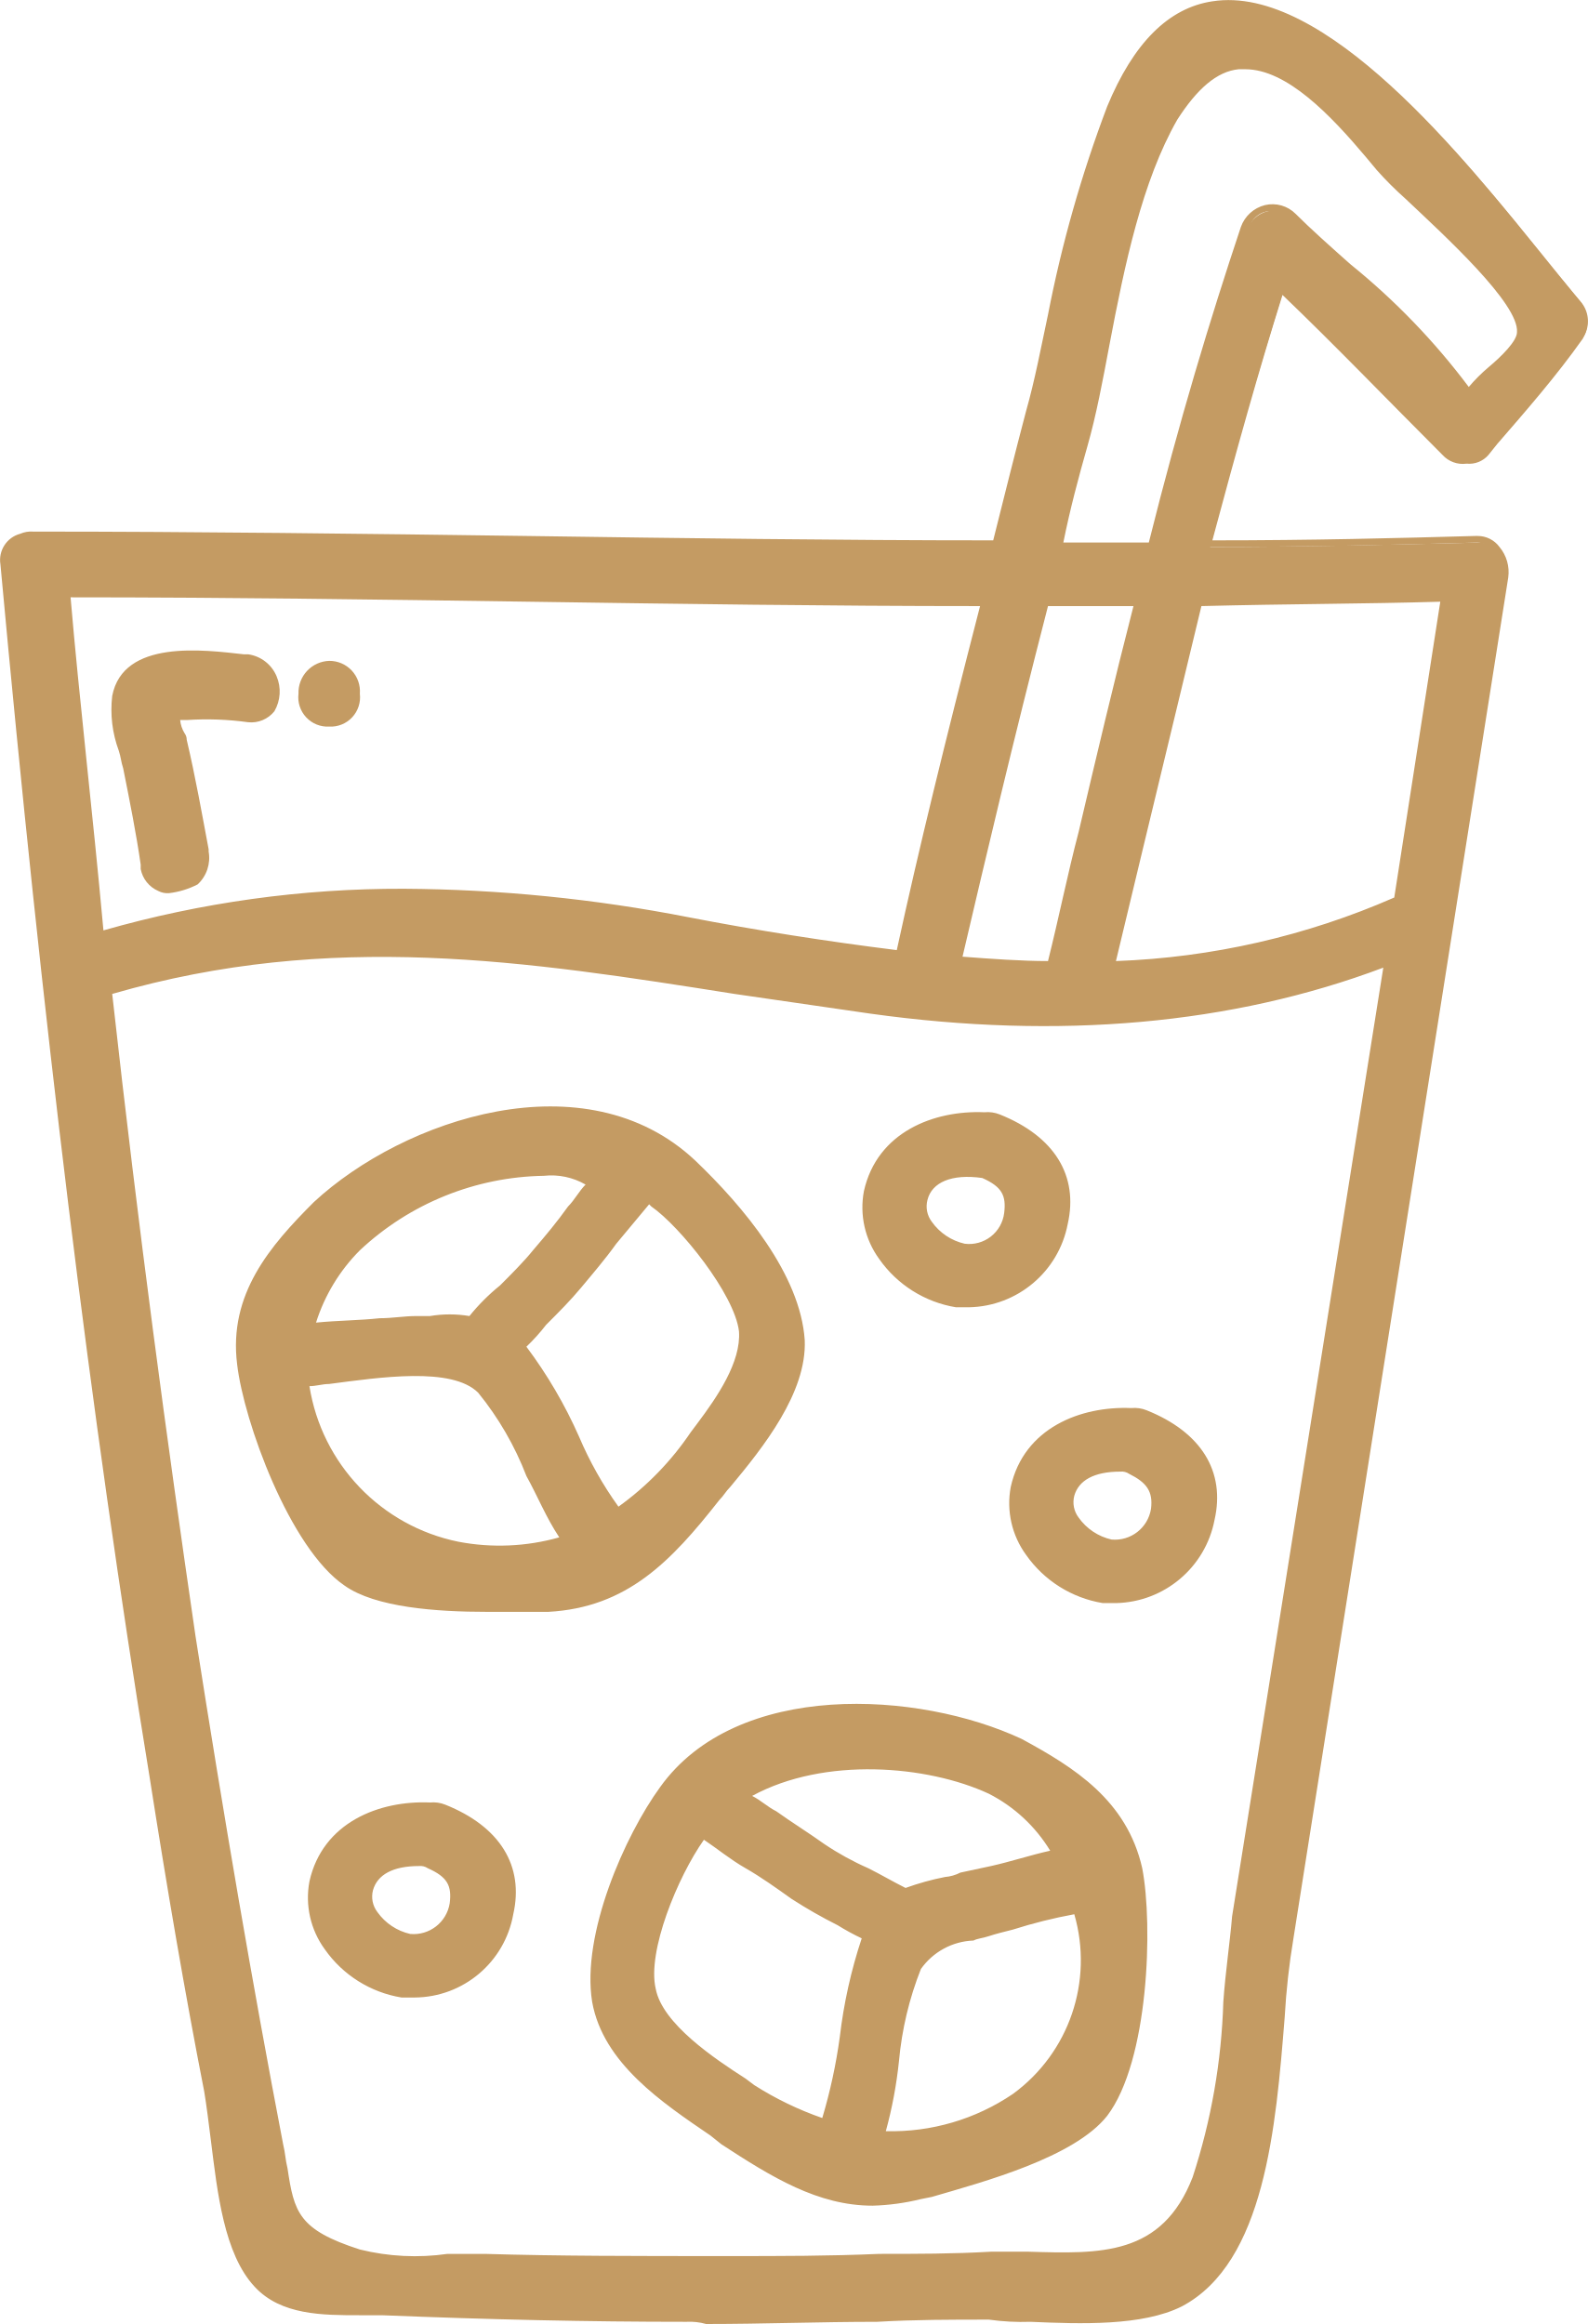
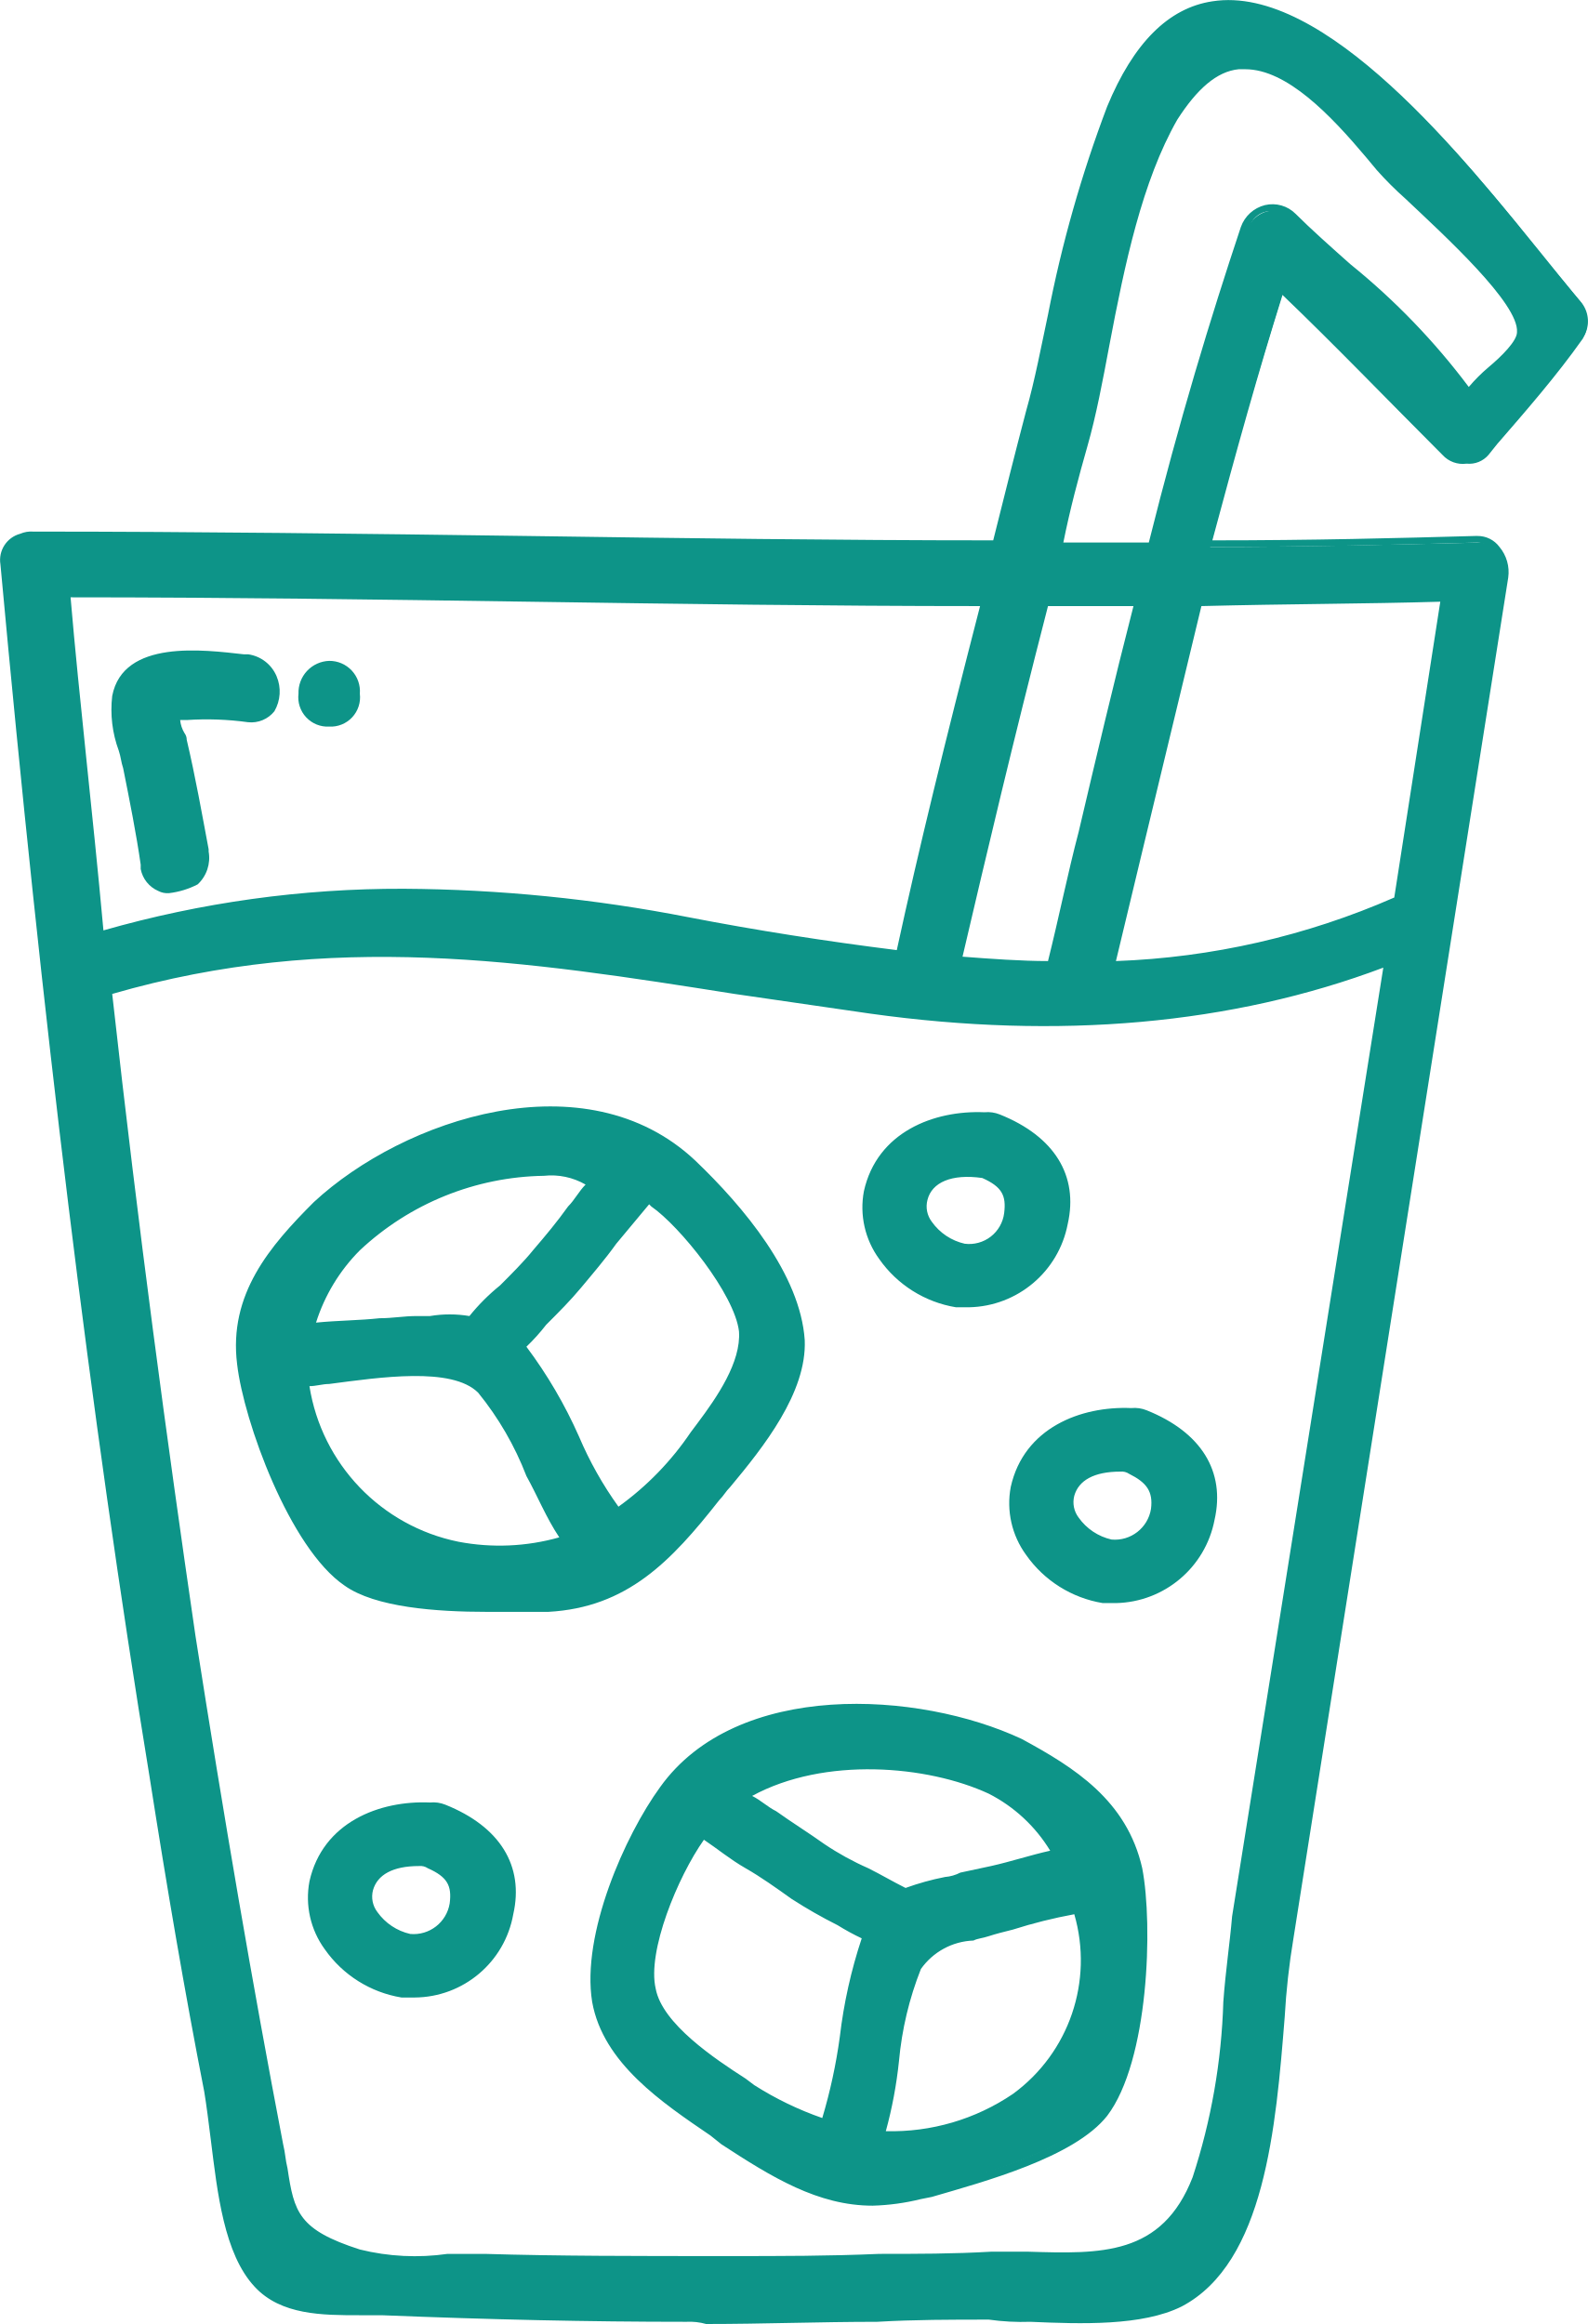
- <svg xmlns="http://www.w3.org/2000/svg" _ngcontent-awi-c20="" version="1.0" height="100%" width="100%" preserveAspectRatio="xMidYMid meet" class="svgDynamic" viewBox="0 0 72.46 106.06" fill="#c49b63">
+ <svg xmlns="http://www.w3.org/2000/svg" _ngcontent-awi-c20="" version="1.0" height="100%" width="100%" preserveAspectRatio="xMidYMid meet" class="svgDynamic" viewBox="0 0 72.46 106.06" fill="#0d9488">
  <path _ngcontent-awi-c20="" d="M96.2,115.3c1.5-1.9,3.9-4.6,3.8-7.2-.1-3-2.9-6.1-4.9-8C90.4,95.6,82.3,98,78,102c-2,2.1-3.8,4.2-3.4,7.2.3,2.7,2.4,8.3,4.7,9.9,2,1.4,6.9,1.2,9.2,1.1C92.1,120.2,94.1,118,96.2,115.3Zm-5.4-14.6L88.1,104c-.9,1.1-2.1,2.1-3,3.2a9.66,9.66,0,0,0-2.4.1l-5,.3a8.51,8.51,0,0,1,2.1-3.8C82.5,101.3,87,99.7,90.8,100.7Zm-6.3,16.9a8.58,8.58,0,0,1-7-7.5c2.1-.3,6.6-1.3,8.1.3,1.7,1.9,2.4,4.8,3.9,6.9A10.38,10.38,0,0,1,84.5,117.6Zm7.2-1.4h0c-1.7-2.4-2.5-5.5-4.4-7.7.8-.9,1.8-1.7,2.6-2.7,1.1-1.3,2.1-2.7,3.2-4h0c.1.1.2.1.3.2,1.3,1,3.9,4.1,4.1,5.9s-1.3,3.5-2.2,4.7A15.35,15.35,0,0,1,91.7,116.2Z" transform="translate(-63.58 -47.04)" />
  <path _ngcontent-awi-c20="" d="M85.8,120.6c-2.3,0-5.1-.2-6.5-1.2-2.5-1.7-4.6-7.5-4.9-10.1-.4-3.2,1.5-5.4,3.5-7.4,4.1-3.8,12.4-6.6,17.4-1.9,2.2,2.1,4.8,5.2,5,8.2.1,2.4-1.9,4.9-3.4,6.7-.2.2-.3.4-.5.6h0c-2.2,2.8-4.2,4.9-7.8,5.1ZM88.7,98a15.84,15.84,0,0,0-10.4,4.3c-1.9,2-3.7,4-3.3,7,.3,2.8,2.5,8.2,4.6,9.8,1.9,1.4,6.7,1.1,9,1,3.5-.2,5.3-2.2,7.5-4.9h0c.2-.2.3-.4.5-.6,1.5-1.8,3.4-4.2,3.3-6.4s-1.8-4.9-4.8-7.8A9.31,9.31,0,0,0,88.7,98Zm-2.2,20a16.46,16.46,0,0,1-2.1-.2h0a8.91,8.91,0,0,1-7.2-7.7v-.2h.2a5.16,5.16,0,0,0,1.1-.2c2.5-.4,5.9-.9,7.2.6a13.84,13.84,0,0,1,2.3,3.9,28.5,28.5,0,0,0,1.6,3l.2.3-.3.1A9.89,9.89,0,0,1,86.5,118Zm-2-.6a10,10,0,0,0,4.6-.2c-.6-.9-1-1.9-1.5-2.8a14,14,0,0,0-2.2-3.8c-1.2-1.2-4.5-.7-6.8-.4-.3,0-.6.1-.9.1a8.62,8.62,0,0,0,6.8,7.1Zm7.1-.9-.2-.3a27.37,27.37,0,0,1-1.9-3.4,14.08,14.08,0,0,0-2.5-4.1l-.1-.2.2-.2c.3-.4.7-.7,1-1.1l1.6-1.6c.5-.7,1.1-1.3,1.6-2s1-1.3,1.6-2l.1-.2.3.2c.1,0,.1.1.2.1,1.3,1,4,4.2,4.2,6.1.2,1.6-1.1,3.3-2,4.5l-.3.4a14.15,14.15,0,0,1-3.6,3.7Zm-4-8a21,21,0,0,1,2.4,4.1,16.54,16.54,0,0,0,1.8,3.2,13.42,13.42,0,0,0,3.3-3.4l.3-.4c.9-1.2,2-2.8,1.9-4.2-.2-1.7-2.7-4.8-4-5.7l-.1-.1-1.5,1.8c-.5.7-1.1,1.4-1.6,2s-1,1.1-1.6,1.7A9,9,0,0,1,87.6,108.5Zm-10.3-.6.1-.3a8.44,8.44,0,0,1,2.2-3.9c2.5-2.3,7.1-4.3,11.2-3.2l.4.1-.2.3c-.3.4-.7.9-1,1.3-.5.7-1.1,1.4-1.6,2s-1,1.1-1.6,1.7a19.2,19.2,0,0,0-1.4,1.5l-.1.1h-.1a10.82,10.82,0,0,0-1.8,0h-.6c-.6,0-1.2.1-1.7.1-1.1.1-2.2.1-3.3.2Zm11.1-7.2a12.57,12.57,0,0,0-8.4,3.4,8.16,8.16,0,0,0-2,3.3c1-.1,2-.1,2.9-.2.6,0,1.1-.1,1.7-.1h.6a5.44,5.44,0,0,1,1.8,0,9.27,9.27,0,0,1,1.4-1.4c.5-.5,1.1-1.1,1.5-1.6.6-.7,1.1-1.3,1.6-2,.3-.3.5-.7.8-1A3.13,3.13,0,0,0,88.4,100.7Z" transform="translate(-63.58 -47.04)" />
  <path _ngcontent-awi-c20="" d="M110.1,126.6c-4.6-2.2-12.8-2.6-16.2,2.1-1.7,2.3-3.6,6.7-3.1,9.6s3.5,4.7,5.8,6.3c2.8,1.9,5.4,3.4,8.8,2.5,2.3-.6,6.9-1.8,8.4-3.7,1.8-2.3,2.1-8.3,1.6-11.1S112.6,127.9,110.1,126.6Zm-1.3,2.1a7.23,7.23,0,0,1,3,3c-1.5.3-3,.7-4.4,1.1a19.73,19.73,0,0,0-2.6.7c-1.2-.8-2.6-1.3-3.8-2.1L97.4,129C100.7,126.9,105.7,127.2,108.8,128.7Zm-15.6,9.2c-.4-1.8,1.1-5.6,2.3-7.2a.1.1,0,0,0,.1.1c1.4.9,2.8,1.9,4.2,2.8,1.1.7,2.3,1.2,3.4,1.9-1.1,2.6-1,5.8-1.9,8.5v.1a11.71,11.71,0,0,1-3.4-1.6C96.6,141.6,93.6,139.8,93.2,137.9Zm16.8,4.9a10.47,10.47,0,0,1-6.3,1.8c.8-2.5.6-5.4,1.7-7.8.6-1.3,2-1.3,3.3-1.6s2.8-.7,4.2-1C113.6,137.2,112.9,140.8,110,142.8Z" transform="translate(-63.58 -47.04)" />
  <path _ngcontent-awi-c20="" d="M103.4,147.7c-2.5,0-4.6-1.3-6.9-2.8l-.5-.4c-2.2-1.5-4.9-3.3-5.4-6.1-.5-3.1,1.5-7.6,3.1-9.8,3.5-4.9,11.8-4.4,16.5-2.2h0c2.4,1.3,4.8,2.8,5.5,5.9.5,2.6.3,8.8-1.6,11.3-1.5,1.9-5.6,3-8,3.7l-.5.1A10.33,10.33,0,0,1,103.4,147.7Zm-.4-22.5c-4.1,0-7.5,1.7-8.9,3.6-1.5,2.2-3.5,6.5-3,9.5.4,2.6,2.9,4.3,5.2,5.8l.5.4c2.8,1.9,5.3,3.4,8.6,2.5l.5-.1c2.4-.6,6.4-1.7,7.8-3.5,1.7-2.1,2.1-8.1,1.5-10.9s-2.9-4.3-5.2-5.5A15.16,15.16,0,0,0,103,125.2Zm1.2,19.6h-.9l.1-.3a20.54,20.54,0,0,0,.7-3.4,16.54,16.54,0,0,1,1-4.4c.5-1.2,1.6-1.4,2.7-1.6a1.85,1.85,0,0,0,.7-.2l1.1-.3c1-.3,2.1-.5,3.1-.7h.2l.1.2c.9,3.6-.2,7.1-3,9h0A10.64,10.64,0,0,1,104.2,144.8Zm-.2-.5a9.87,9.87,0,0,0,5.8-1.7h0a7.55,7.55,0,0,0,2.8-8.2,22.91,22.91,0,0,0-2.8.7c-.4.1-.8.2-1.1.3s-.5.1-.7.2a3.07,3.07,0,0,0-2.4,1.3,15.15,15.15,0,0,0-1,4.2A19.85,19.85,0,0,1,104,144.3Zm-2.6.1-.3-.1a13.26,13.26,0,0,1-3.4-1.6l-.4-.3c-1.5-1-3.9-2.6-4.3-4.5h0c-.4-1.9,1.1-5.8,2.3-7.4l.2-.2.3.2c.7.4,1.4.9,2.1,1.4s1.4,1,2.1,1.4a12.81,12.81,0,0,0,2,1.1c.5.2.9.5,1.3.7l.2.1-.1.2a22.1,22.1,0,0,0-1.1,4.6,24.5,24.5,0,0,1-.8,3.9v.1Zm-7.9-6.6c.3,1.6,2.7,3.2,4.1,4.1l.4.3a14.84,14.84,0,0,0,3.1,1.5,24.47,24.47,0,0,0,.8-3.7,22.58,22.58,0,0,1,1-4.5,10.91,10.91,0,0,1-1.1-.6,22.47,22.47,0,0,1-2.1-1.2c-.7-.5-1.4-1-2.1-1.4s-1.3-.9-1.9-1.3c-1.2,1.7-2.6,5.1-2.2,6.8Zm11.3-4-.1-.1c-.6-.3-1.2-.7-1.7-1-.7-.4-1.4-.7-2-1.1s-1.5-1-2.2-1.5a7.1,7.1,0,0,1-1.4-1l-.3-.2.3-.2c3.5-2.2,8.6-1.8,11.7-.3h0a7.14,7.14,0,0,1,3.1,3.1l.2.3-.3.1c-1,.2-2,.5-3,.7a7.37,7.37,0,0,0-1.4.4c-.2.1-.5.1-.7.2a10.55,10.55,0,0,0-1.9.5ZM97.9,129c.4.2.7.5,1.1.7.7.5,1.5,1,2.2,1.5a12.81,12.81,0,0,0,2,1.1c.6.3,1.1.6,1.7.9a12.09,12.09,0,0,1,1.8-.5,1.85,1.85,0,0,0,.7-.2l1.4-.3c.9-.2,1.8-.5,2.7-.7a7,7,0,0,0-2.8-2.6C105.9,127.6,101.2,127.2,97.9,129Z" transform="translate(-63.58 -47.04)" />
  <path _ngcontent-awi-c20="" d="M107.2,106.4a4.58,4.58,0,0,0,4.9-3.6c.5-2.4-.9-3.9-3-4.8a1.27,1.27,0,0,0-.6-.1c-2.3-.1-4.8.9-5.3,3.4S104.9,106.1,107.2,106.4Zm-1.6-4.7c.4-1.2,1.8-1.3,2.8-1.2.9.4,1.4.9,1.2,1.9a1.88,1.88,0,0,1-2.1,1.6C106.5,103.8,105.3,102.8,105.6,101.7Z" transform="translate(-63.58 -47.04)" />
  <path _ngcontent-awi-c20="" d="M107.8,106.7h-.6a5.33,5.33,0,0,1-3.5-2.2,4,4,0,0,1-.7-3.1c.6-2.7,3.2-3.7,5.5-3.6a1.48,1.48,0,0,1,.7.1c2.5,1,3.6,2.8,3.1,5A4.68,4.68,0,0,1,107.8,106.7Zm-.6-.5a4.26,4.26,0,0,0,4.6-3.4c.5-2.6-1.3-3.9-2.8-4.5a.45.45,0,0,0-.5,0h0c-2.1-.1-4.5.8-5,3.2a3.33,3.33,0,0,0,.6,2.7,4.61,4.61,0,0,0,3.1,2Zm.6-2h-.3a3,3,0,0,1-1.9-1.2,1.44,1.44,0,0,1-.2-1.4h0c.2-.7,1-1.6,3.1-1.4h.1a1.79,1.79,0,0,1,1.3,2.2A2.13,2.13,0,0,1,107.8,104.2Zm-1.9-2.4a1.16,1.16,0,0,0,.2,1,2.52,2.52,0,0,0,1.5,1,1.61,1.61,0,0,0,1.8-1.4c.1-.8-.1-1.2-1-1.6-1.4-.2-2.3.2-2.5,1Z" transform="translate(-63.58 -47.04)" />
  <path _ngcontent-awi-c20="" d="M115.8,111.5a1.27,1.27,0,0,0-.6-.1c-2.3-.1-4.8.9-5.3,3.4s1.7,4.7,4,5a4.58,4.58,0,0,0,4.9-3.6C119.2,113.9,117.9,112.3,115.8,111.5Zm.6,4.3a1.88,1.88,0,0,1-2.1,1.6c-1-.1-2.2-1.2-1.9-2.3s1.8-1.3,2.8-1.2C116,114.3,116.6,114.8,116.4,115.8Z" transform="translate(-63.58 -47.04)" />
  <path _ngcontent-awi-c20="" d="M114.5,120.2h-.6a5.33,5.33,0,0,1-3.5-2.2,4,4,0,0,1-.7-3.1c.6-2.7,3.2-3.7,5.5-3.6a1.48,1.48,0,0,1,.7.1h0c2.5,1,3.6,2.8,3.1,5A4.68,4.68,0,0,1,114.5,120.2Zm.3-8.5a4.43,4.43,0,0,0-4.6,3.2,3.33,3.33,0,0,0,.6,2.7,4.81,4.81,0,0,0,3.2,2,4.26,4.26,0,0,0,4.6-3.4c.5-2.6-1.3-3.9-2.8-4.5h0a.45.45,0,0,0-.5,0h-.5Zm-.3,6h-.3a3,3,0,0,1-1.9-1.2,1.44,1.44,0,0,1-.2-1.4c.2-.7,1-1.6,3.1-1.4h.1a1.79,1.79,0,0,1,1.3,2.2h0A2.23,2.23,0,0,1,114.5,117.7Zm.2-3.5c-1.2,0-1.9.4-2.1,1.1a1.16,1.16,0,0,0,.2,1,2.52,2.52,0,0,0,1.5,1,1.67,1.67,0,0,0,1.8-1.4c.1-.8-.2-1.2-1-1.6A.6.6,0,0,0,114.7,114.2Z" transform="translate(-63.58 -47.04)" />
  <path _ngcontent-awi-c20="" d="M83.8,129.5a1.27,1.27,0,0,0-.6-.1c-2.3-.1-4.8.9-5.3,3.4s1.7,4.7,4,5a4.58,4.58,0,0,0,4.9-3.6C87.2,131.9,85.9,130.4,83.8,129.5Zm.6,4.3a1.88,1.88,0,0,1-2.1,1.6c-1-.1-2.2-1.2-1.9-2.3s1.8-1.3,2.8-1.2C84,132.3,84.6,132.8,84.4,133.8Z" transform="translate(-63.58 -47.04)" />
  <path _ngcontent-awi-c20="" d="M82.5,138.2h-.6a5.33,5.33,0,0,1-3.5-2.2,4,4,0,0,1-.7-3.1c.6-2.7,3.2-3.7,5.5-3.6a1.48,1.48,0,0,1,.7.1h0c2.5,1,3.6,2.8,3.1,5A4.6,4.6,0,0,1,82.5,138.2Zm.3-8.5a4.43,4.43,0,0,0-4.6,3.2,3.33,3.33,0,0,0,.6,2.7,4.81,4.81,0,0,0,3.2,2,4.26,4.26,0,0,0,4.6-3.4,3.94,3.94,0,0,0-2.8-4.5h0a.45.45,0,0,0-.5,0h-.5Zm-.3,6h-.3a3,3,0,0,1-1.9-1.2,1.44,1.44,0,0,1-.2-1.4c.2-.7,1-1.6,3.1-1.4h.1a1.79,1.79,0,0,1,1.3,2.2A2.13,2.13,0,0,1,82.5,135.7Zm.2-3.5c-1.2,0-1.9.4-2.1,1.1a1.16,1.16,0,0,0,.2,1,2.52,2.52,0,0,0,1.5,1,1.67,1.67,0,0,0,1.8-1.4h0c.1-.8-.1-1.2-1-1.6A.6.6,0,0,0,82.7,132.2Z" transform="translate(-63.58 -47.04)" />
  <path _ngcontent-awi-c20="" d="M129.8,67.6a1.37,1.37,0,0,0,1.8,0c1.5-1.7,3-3.5,4.3-5.3a1.37,1.37,0,0,0-.2-1.5c-4-4.7-15.9-21.7-21.1-8.9-1.8,4.3-2.5,9.4-3.7,13.9-.5,2-1.1,4.1-1.6,6.1-14.7,0-29.4-.4-44.1-.4a.75.75,0,0,0-.5.1,1,1,0,0,0-.7,1.1c1.7,18.5,3.8,37,6.8,55.3.8,4.8,1.6,9.6,2.5,14.4.5,2.5.4,6.8,2.2,8.8,1.4,1.5,3.8,1.2,5.6,1.3q7.35.3,14.7.3c4.3,0,8.7-.1,13-.1,2.4,0,6.5.5,8.7-.6,4.8-2.5,4.2-12,5-16.6q4.95-31.05,9.8-62.1a1.28,1.28,0,0,0-1.2-1.6c-4.1.1-8.2.2-12.3.2,1-4,2.2-8,3.4-11.9C124.8,62.6,127.3,65.1,129.8,67.6ZM107.2,90.9c1.2-5.5,2.6-11,4-16.5h4.4c-1.4,5.6-2.7,11.1-4,16.7A33.14,33.14,0,0,1,107.2,90.9Zm-2.5-.2c-3.3-.4-6.5-.9-9.8-1.5-9.3-1.7-17.7-1.9-26.8.6C67.6,84.6,67,79.3,66.6,74c14,0,28.1.4,42.1.4C107.3,79.8,105.9,85.2,104.7,90.7ZM122,122.8c-.6,4-1.3,8-1.9,11.9-.6,3.7-.6,8.5-1.9,11.9-1.7,4.3-5.5,3.5-9.4,3.5s-7.9.1-11.9.1c-3.7,0-7.5,0-11.2-.1-1.7,0-4.1.3-5.8-.2-3.4-1.1-3.1-2.2-3.6-4.9-1.5-7.7-2.8-15.5-4-23.2-1.5-9.8-2.7-19.7-3.8-29.5,12.3-3.6,22.7-.8,34.9.9,8,1.1,16.2.7,23.7-2.3C125.3,101.5,123.7,112.1,122,122.8Zm7.7-48.6c-.7,4.6-1.5,9.3-2.2,13.9a37.18,37.18,0,0,1-13.3,3c1.3-5.6,2.6-11.1,4-16.7C122,74.4,125.8,74.3,129.7,74.2ZM116.3,72h-4.4c.4-1.6.8-3.1,1.2-4.7,1.2-4.5,1.7-10.9,4-14.9,3.1-5.3,6.8-.8,9.5,2.1,1.4,1.5,6.6,5.9,6.5,7.6-.1.9-2,2.1-2.5,3-.1-.1-.1-.2-.2-.3-1.8-2.9-5.4-5.5-7.8-7.8a1.29,1.29,0,0,0-2.1.5C118.9,62.2,117.5,67.1,116.3,72Z" transform="translate(-63.58 -47.04)" />
  <path _ngcontent-awi-c20="" d="M94.9,153c-4.5,0-8.9-.1-13.9-.3H80c-1.7,0-3.6,0-4.8-1.3-1.4-1.5-1.7-4.3-2-6.7-.1-.8-.2-1.6-.3-2.2-.9-4.6-1.7-9.3-2.5-14.4-2.7-16.5-4.9-34.6-6.8-55.3a1.24,1.24,0,0,1,.9-1.4,1.27,1.27,0,0,1,.6-.1c7.5,0,15.2.1,22.5.2,7,.1,14.2.2,21.3.2.5-2,1-4,1.5-5.9.4-1.4.7-3,1-4.4a57.85,57.85,0,0,1,2.7-9.5q1.8-4.35,4.8-4.8c5.1-.8,11.5,7.1,15.2,11.8q.9,1.05,1.5,1.8a1.51,1.51,0,0,1,.2,1.8c-1.2,1.7-2.6,3.3-3.9,4.8l-.4.5a1.16,1.16,0,0,1-1,.4,1.25,1.25,0,0,1-1.1-.4h0c-2.5-2.5-4.9-5-7.3-7.3-1.1,3.5-2.1,7.1-3.2,11.2,4.6,0,8.4-.1,12-.2h.1a1.23,1.23,0,0,1,1,.5,1.79,1.79,0,0,1,.4,1.4l-9.8,62.1a32.91,32.91,0,0,0-.4,3.6c-.4,5-.9,11.2-4.7,13.2-1.8.9-4.6.8-6.9.7a10.89,10.89,0,0,1-1.9-.1c-1.7,0-3.4,0-5.1.1-2.6,0-5.2.1-7.8.1A2.77,2.77,0,0,0,94.9,153Zm-14.7-.8H81c5.2.2,10,.3,14.7.3,2.6,0,5.2,0,7.8-.1,1.7,0,3.4,0,5.1-.1a14.8,14.8,0,0,1,2,.1c2.2.1,5,.2,6.7-.7,3.6-1.9,4.1-7.9,4.5-12.8a35,35,0,0,1,.4-3.7L132,73.1a1.07,1.07,0,0,0-1-1.3c-3.6.1-7.5.2-12.3.2h-.3l.1-.3c1.1-4.3,2.2-8.2,3.4-11.9l.1-.4.3.3,7.6,7.6h0a1.14,1.14,0,0,0,.8.3.6.6,0,0,0,.6-.3l.4-.5c1.3-1.5,2.7-3.1,3.9-4.8.3-.3.1-.9-.2-1.2q-.6-.75-1.5-1.8c-3.5-4.3-10-12.3-14.8-11.6-1.8.3-3.3,1.8-4.4,4.5a74.07,74.07,0,0,0-2.7,9.5c-.3,1.5-.7,3-1,4.4-.5,2-1.1,4.1-1.6,6.1v.2h-.2c-7.2,0-14.5-.1-21.5-.2-7.4-.1-15-.2-22.5-.2-.2,0-.3,0-.4.1a.93.93,0,0,0-.6.9c1.9,20.7,4.1,38.8,6.8,55.3.8,5.1,1.6,9.8,2.5,14.4.1.6.2,1.4.3,2.2.3,2.3.6,5,1.9,6.4,1,1.2,2.8,1.2,4.5,1.2ZM94,150.5c-3.1,0-5.8,0-8.4-.1H83.9a11.78,11.78,0,0,1-4.2-.3c-3.1-1-3.3-2.1-3.6-4.1-.1-.3-.1-.7-.2-1-1.4-7.3-2.7-14.9-4-23.2-1.4-9-2.6-18.6-3.8-29.5v-.2l.2-.1c10.2-3,19.2-1.5,28.8,0l6.2.9a48,48,0,0,0,23.6-2.2l.4-.2-7,44.2c-.2,1.2-.3,2.5-.4,3.8a33.3,33.3,0,0,1-1.5,8.1c-1.5,3.8-4.6,3.8-7.9,3.7h-1.7c-1.7,0-3.4,0-5.1.1-2.3,0-4.5.1-6.8.1Zm-8.7-.6h.4c3.3.1,6.8.1,11.2.1,2.3,0,4.5,0,6.8-.1,1.7,0,3.4,0,5.1-.1h1.7c3.3.1,6.1.2,7.5-3.4a28.46,28.46,0,0,0,1.4-8c.1-1.4.3-2.7.4-3.9l1.9-11.9h0l5-31.4c-6.9,2.6-14.8,3.3-23.4,2.1l-6.2-.9c-9.5-1.5-18.4-2.9-28.4,0,1.2,10.8,2.5,20.4,3.8,29.3,1.3,8.3,2.6,15.9,4,23.2.1.4.1.7.2,1.1.3,2,.5,2.8,3.3,3.7a10.46,10.46,0,0,0,4,.2Zm26.5-58.5h-.2c-1.4,0-2.9-.1-4.5-.2h-.3l.1-.3c1.1-4.9,2.3-10.1,4-16.5v-.2h4.9l-.1.3c-.9,3.5-1.7,7.1-2.5,10.6-.5,2-1,4.1-1.5,6.1Zm-4.3-.7c1.3.1,2.7.2,3.9.2.5-2,.9-4,1.4-5.9.8-3.4,1.6-6.8,2.5-10.3h-3.9C109.8,80.9,108.6,86,107.5,90.7Zm6.4.7.1-.4c.4-1.8.8-3.5,1.2-5.3.9-3.7,1.8-7.6,2.7-11.4v-.2h.2c4.1,0,7.9-.1,11.5-.2h.3l-2.3,14.3-.1.1a36,36,0,0,1-13.3,3Zm4.5-16.7c-.9,3.7-1.8,7.5-2.7,11.2-.4,1.7-.8,3.3-1.2,5A34.77,34.77,0,0,0,127.2,88l2.1-13.5C125.9,74.6,122.3,74.6,118.4,74.7ZM104.9,91h-.2c-3.3-.4-6.7-1-9.8-1.5-10.4-1.9-18.4-1.7-26.7.6l-.3.1v-.3c-.6-5.7-1.1-10.9-1.6-15.8v-.3h.3c7.1,0,14.2.1,21.2.2,6.8.1,13.9.2,20.9.2h.3l-.1.3C107.2,81,106,86,105,90.7ZM82,87.6a69.71,69.71,0,0,1,13,1.3c3.1.6,6.3,1.1,9.5,1.5,1-4.6,2.2-9.5,3.8-15.7-6.9,0-13.8-.1-20.6-.2s-13.9-.2-20.9-.2c.4,4.7,1,9.7,1.5,15.2A49.24,49.24,0,0,1,82,87.6Zm29.5-15.4.1-.3c.4-1.6.8-3.1,1.2-4.7.4-1.4.6-2.9,1-4.5.7-3.6,1.4-7.6,3.1-10.5.9-1.6,2-2.4,3.2-2.5,2.2-.2,4.5,2.1,6.2,4l.5.5,1.3,1.3c2.8,2.7,5.3,5.2,5.2,6.5a4,4,0,0,1-1.5,1.9,6,6,0,0,0-1.1,1.2l-.2.4-.3-.5c0-.1-.1-.1-.1-.2a24.92,24.92,0,0,0-5.3-5.5,28.4,28.4,0,0,1-2.5-2.3,1,1,0,0,0-1.7.4c-1.4,4.3-2.8,8.9-4.2,14.6v.2h-4.9Zm8.9-22h-.3c-1,.1-1.9.9-2.8,2.3-1.6,2.8-2.4,6.6-3.1,10.3-.3,1.6-.6,3.2-1,4.6s-.8,2.9-1.1,4.4H116c1.4-5.6,2.8-10.2,4.2-14.4a1.57,1.57,0,0,1,1.1-1,1.49,1.49,0,0,1,1.4.4c.7.7,1.6,1.5,2.5,2.3a31.47,31.47,0,0,1,5.4,5.6,7.64,7.64,0,0,1,.9-.9c.6-.5,1.3-1.2,1.3-1.6.1-1.3-3.3-4.4-5.1-6.1a15.62,15.62,0,0,1-1.3-1.3l-.5-.6C124.3,52.3,122.3,50.2,120.4,50.2Z" transform="translate(-63.58 -47.04)" />
  <path _ngcontent-awi-c20="" d="M69.4,82.1l.9,4.5c.3,1.6,2.7.9,2.4-.7s-.6-3.4-1-5.1c-.1-.3-.4-.9-.3-1.1s-.1-.1-.1-.2a1.7,1.7,0,0,0,.7-.1,28.1,28.1,0,0,1,2.9.1c1.6.2,1.6-2.3,0-2.5s-5.5-.8-5.9,1.7A7.6,7.6,0,0,0,69.4,82.1Z" transform="translate(-63.58 -47.04)" />
  <path _ngcontent-awi-c20="" d="M71.3,87.8a.9.9,0,0,1-.5-.1,1.37,1.37,0,0,1-.8-1v-.2c-.2-1.4-.5-2.9-.8-4.4h0c-.1-.3-.1-.5-.2-.8a5.39,5.39,0,0,1-.3-2.5c.5-2.6,4.2-2.1,6-1.9h.2a1.66,1.66,0,0,1,1.3,1,1.79,1.79,0,0,1-.1,1.6,1.35,1.35,0,0,1-1.2.5,13.78,13.78,0,0,0-2.8-.1h-.3a1.42,1.42,0,0,0,.2.6.49.49,0,0,1,.1.3c.4,1.7.7,3.4,1,5v.1a1.65,1.65,0,0,1-.5,1.5A3.82,3.82,0,0,1,71.3,87.8Zm1-10.6c-1.5,0-2.9.3-3.2,1.7a6.34,6.34,0,0,0,.3,2.3,3.09,3.09,0,0,1,.2.8h0c.3,1.5.6,3,.8,4.4v.2c.1.3.2.5.5.6A1.47,1.47,0,0,0,72,87a1,1,0,0,0,.4-1v-.1c-.3-1.6-.6-3.4-1-5,0-.1-.1-.2-.1-.3a3.09,3.09,0,0,1-.2-.8l-.4-.5,1.2-.1c.9,0,1.8,0,3,.1a.78.78,0,0,0,.7-.3,1.38,1.38,0,0,0,.1-1.1,1.15,1.15,0,0,0-.9-.7h-.2A17.63,17.63,0,0,1,72.3,77.2Z" transform="translate(-63.58 -47.04)" />
  <path _ngcontent-awi-c20="" d="M78.6,80a1.25,1.25,0,0,0,0-2.5A1.25,1.25,0,0,0,78.6,80Z" transform="translate(-63.58 -47.04)" />
  <path _ngcontent-awi-c20="" d="M78.6,80.2a1.34,1.34,0,0,1-1.4-1.5,1.45,1.45,0,0,1,1.4-1.5A1.39,1.39,0,0,1,80,78.7,1.34,1.34,0,0,1,78.6,80.2Zm0-2.5a.91.91,0,0,0-.7.3.84.84,0,0,0-.2.7.92.92,0,0,0,.9,1c.7,0,.9-.5.9-1S79.3,77.7,78.6,77.7Z" transform="translate(-63.58 -47.04)" />
</svg>
